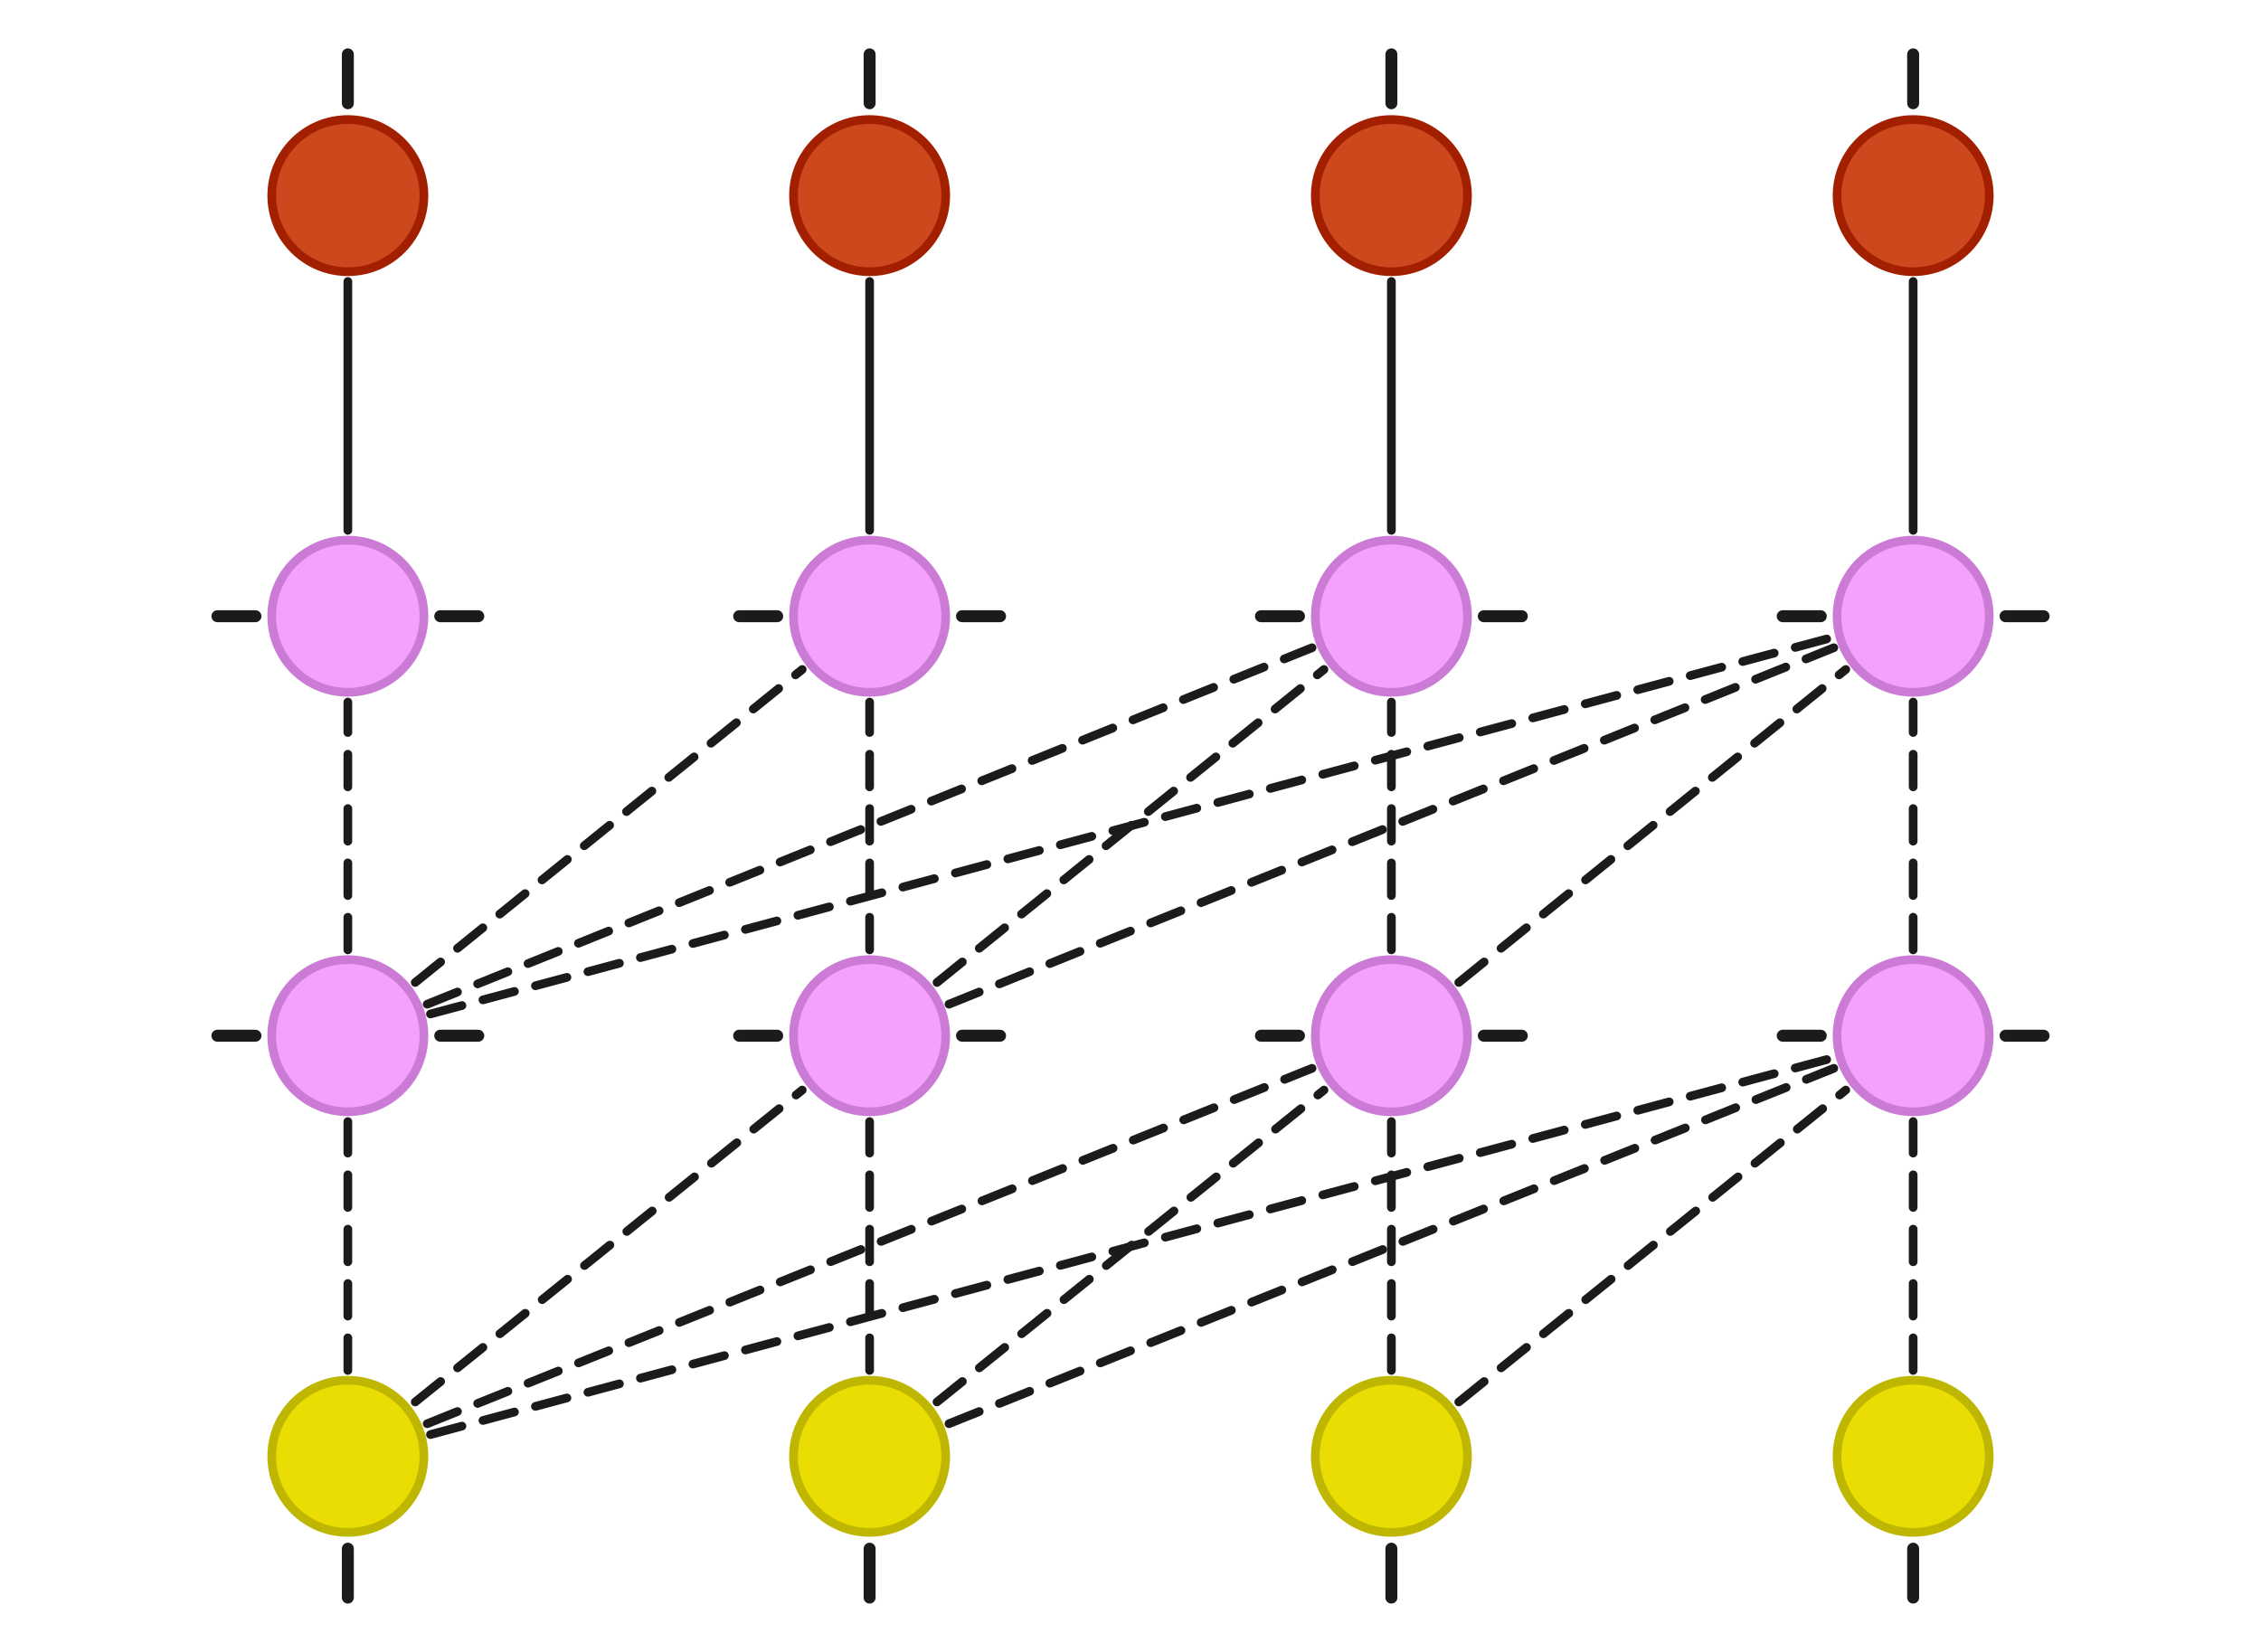
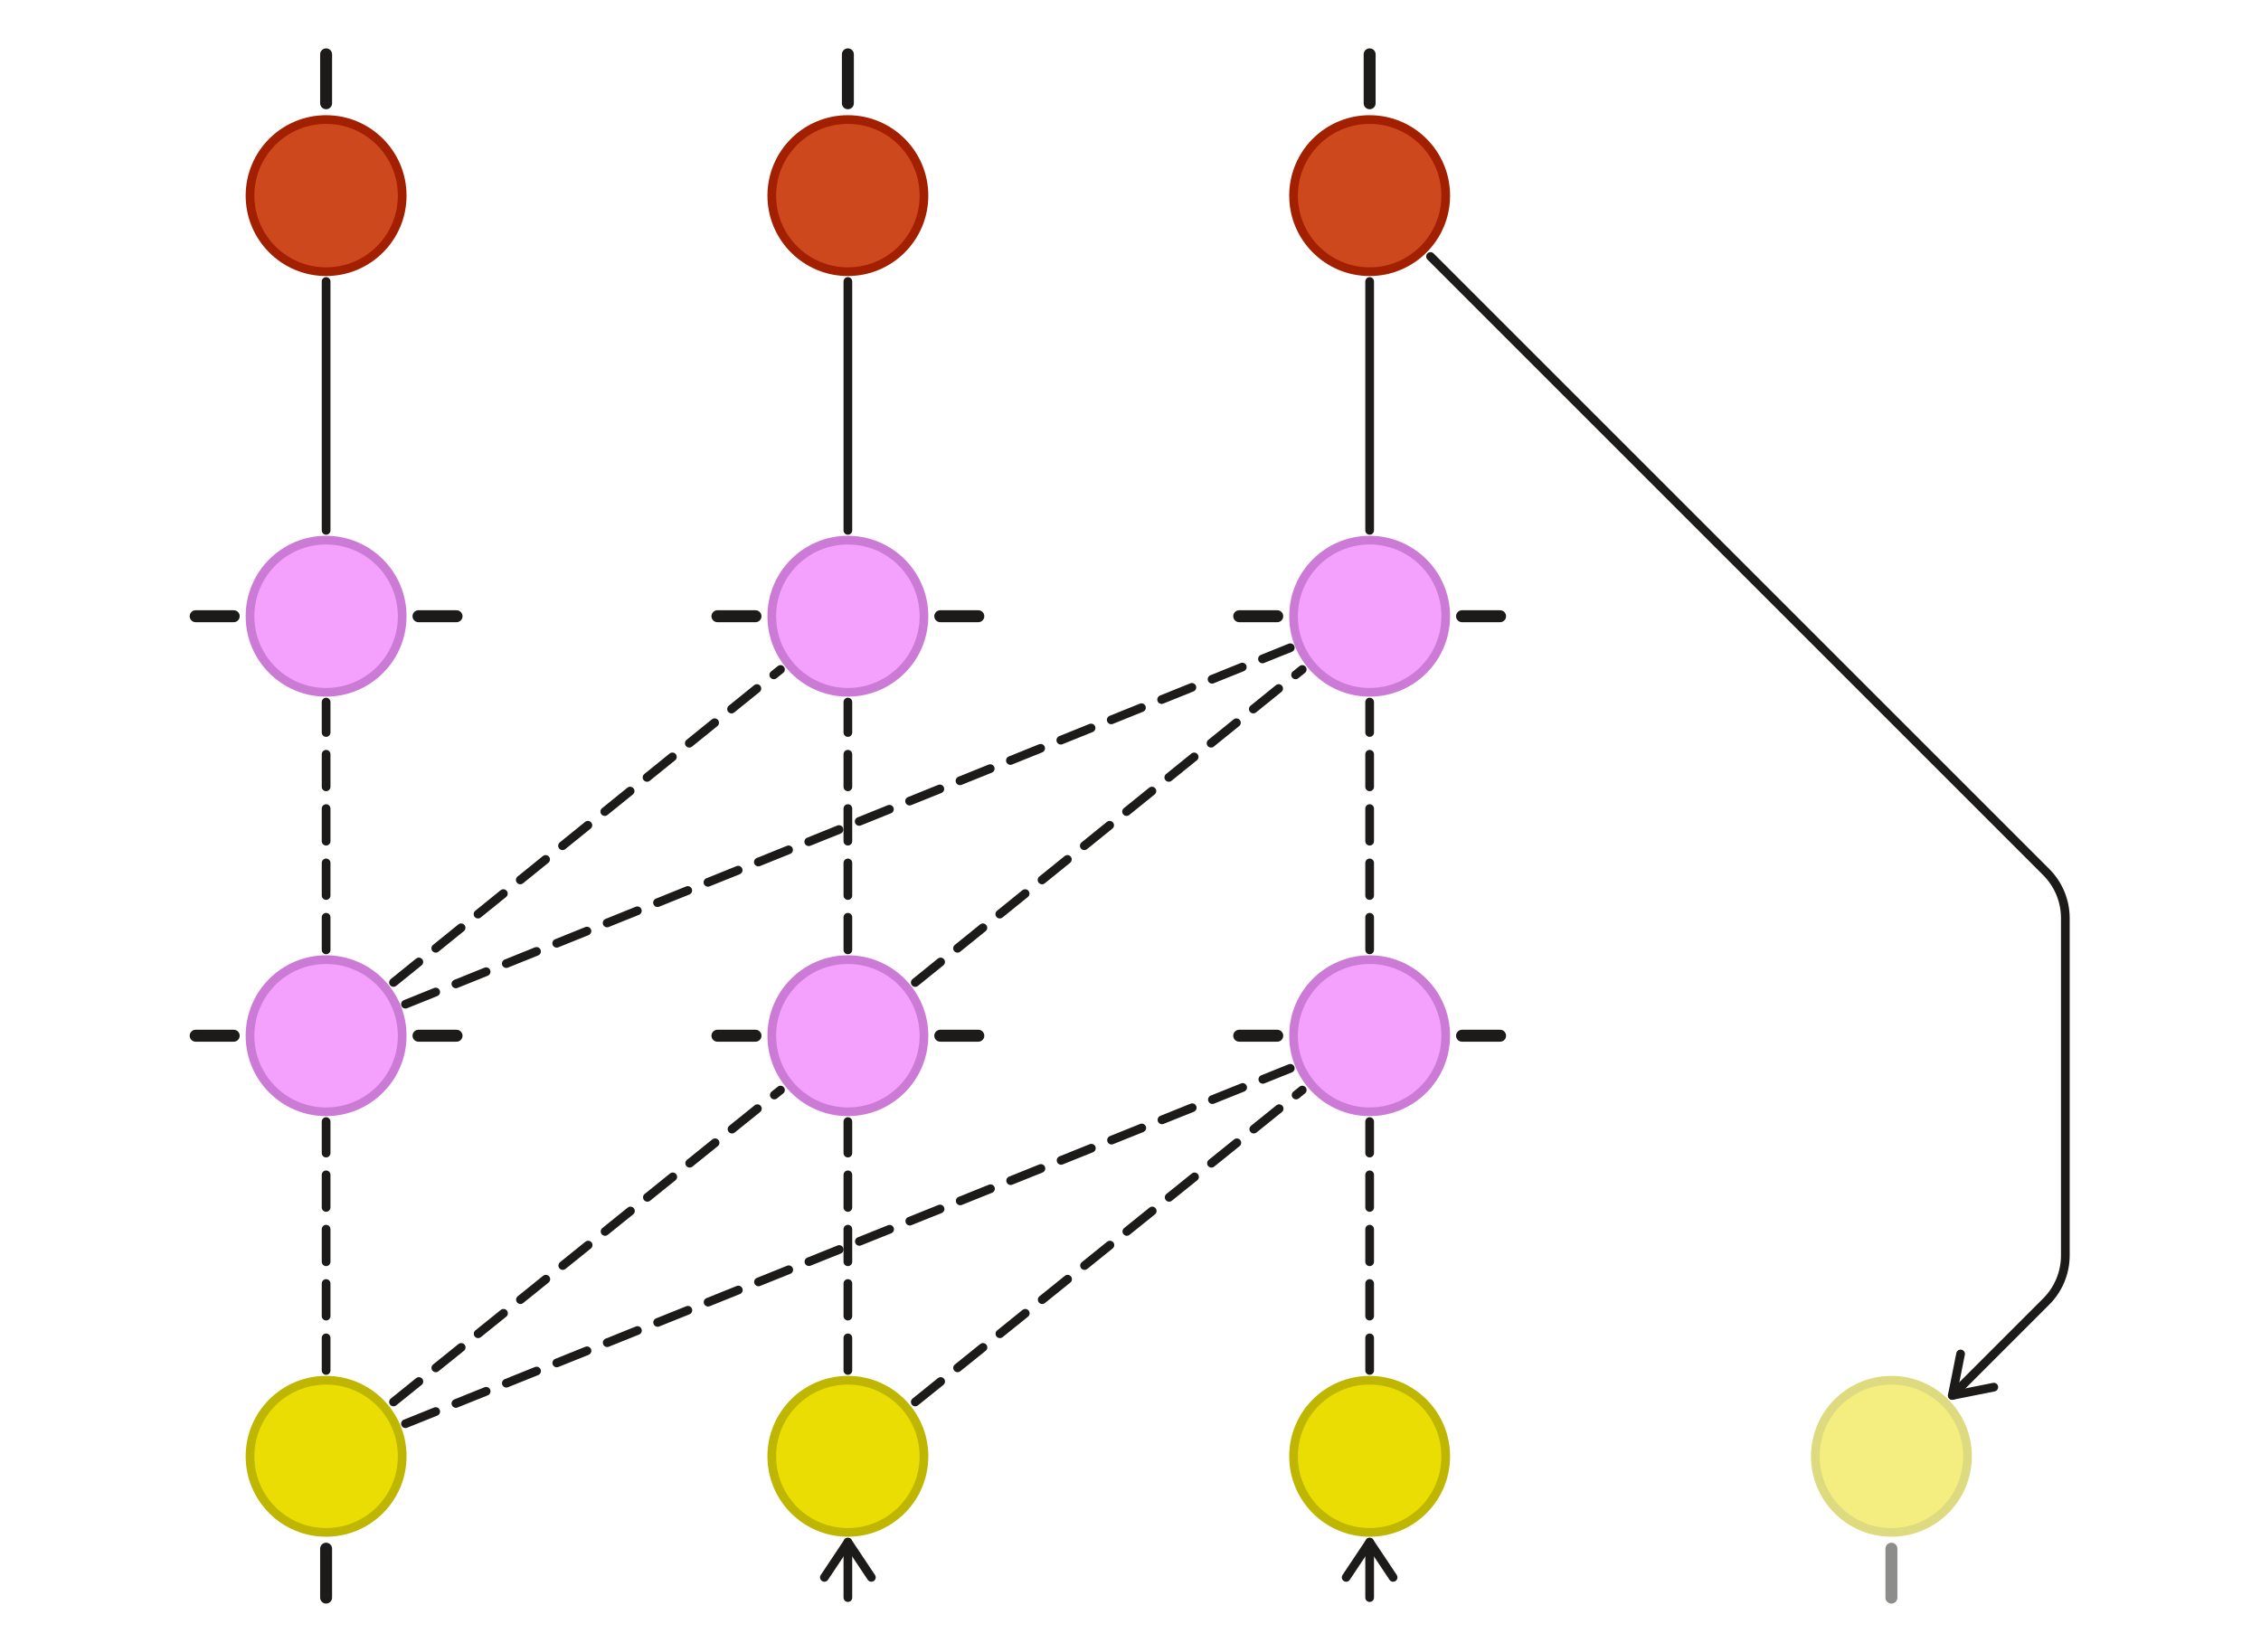
<svg xmlns="http://www.w3.org/2000/svg" viewBox="0 0 208 152" width="416" height="304" role="img">
  <defs>
    <marker id="arr-gpt" viewBox="0 0 10 10" refX="8" refY="5" markerUnits="userSpaceOnUse" markerWidth="5.4" markerHeight="5.4" orient="auto-start-reverse">
      <path d="M2 1L8 5L2 9" fill="none" stroke="#1C1B19" stroke-width="1.481" stroke-linecap="round" stroke-linejoin="round" />
    </marker>
  </defs>
  <g fill="none" stroke="#1C1B19" stroke-width="0.8" stroke-linecap="round" stroke-linejoin="round">
-     <line x1="32" y1="48.8" x2="32" y2="25.9" />
-     <line x1="80" y1="48.8" x2="80" y2="25.9" />
-     <line x1="128" y1="48.8" x2="128" y2="25.9" />
-     <line x1="176" y1="48.8" x2="176" y2="25.9" />
+     <line x1="30" y1="48.8" x2="30" y2="25.9" />
+     <line x1="78" y1="48.8" x2="78" y2="25.9" />
+     <line x1="126" y1="48.8" x2="126" y2="25.9" />
  </g>
  <g fill="none" stroke="#1C1B19" stroke-width="0.8" stroke-linecap="round" stroke-linejoin="round" stroke-dasharray="3 2">
-     <line x1="32" y1="126.1" x2="32" y2="103.2" />
-     <line x1="38.2" y1="129" x2="73.8" y2="100.3" />
-     <line x1="80" y1="126.1" x2="80" y2="103.2" />
-     <line x1="39.3" y1="131" x2="120.7" y2="98.3" />
-     <line x1="86.2" y1="129" x2="121.8" y2="100.3" />
-     <line x1="128" y1="126.1" x2="128" y2="103.2" />
-     <line x1="39.6" y1="132" x2="168.4" y2="97.4" />
-     <line x1="87.3" y1="131" x2="168.7" y2="98.3" />
-     <line x1="134.2" y1="129" x2="169.8" y2="100.3" />
-     <line x1="176" y1="126.1" x2="176" y2="103.2" />
-     <line x1="32" y1="87.4" x2="32" y2="64.6" />
-     <line x1="38.2" y1="90.4" x2="73.8" y2="61.6" />
-     <line x1="80" y1="87.4" x2="80" y2="64.6" />
-     <line x1="39.3" y1="92.4" x2="120.7" y2="59.6" />
-     <line x1="86.2" y1="90.4" x2="121.8" y2="61.6" />
-     <line x1="128" y1="87.4" x2="128" y2="64.6" />
-     <line x1="39.6" y1="93.3" x2="168.4" y2="58.7" />
-     <line x1="87.3" y1="92.4" x2="168.7" y2="59.6" />
-     <line x1="134.2" y1="90.4" x2="169.8" y2="61.6" />
-     <line x1="176" y1="87.4" x2="176" y2="64.6" />
+     <line x1="30" y1="126.1" x2="30" y2="103.2" />
+     <line x1="36.2" y1="129" x2="71.8" y2="100.3" />
+     <line x1="78" y1="126.1" x2="78" y2="103.2" />
+     <line x1="37.3" y1="131" x2="118.7" y2="98.3" />
+     <line x1="84.2" y1="129" x2="119.8" y2="100.3" />
+     <line x1="126" y1="126.1" x2="126" y2="103.2" />
+     <line x1="30" y1="87.4" x2="30" y2="64.6" />
+     <line x1="36.2" y1="90.4" x2="71.8" y2="61.6" />
+     <line x1="78" y1="87.4" x2="78" y2="64.6" />
+     <line x1="37.3" y1="92.4" x2="118.7" y2="59.6" />
+     <line x1="84.2" y1="90.4" x2="119.8" y2="61.6" />
+     <line x1="126" y1="87.4" x2="126" y2="64.6" />
  </g>
-   <circle cx="32" cy="134" r="7" fill="#E9DD03" stroke="#BEB600" stroke-width="0.8" />
+   <g fill="none" stroke="#1C1B19" stroke-width="0.8" stroke-linecap="round" stroke-linejoin="round">
+     <path d="M131.6,23.6 L188.2,80.2 A6,6 0 0 1 190,84.5 L190,115.5 A6,6 0 0 1 188.2,119.8 L179.6,128.4" marker-end="url(#arr-gpt)" />
+   </g>
+   <circle cx="30" cy="134" r="7" fill="#E9DD03" stroke="#BEB600" stroke-width="0.8" />
  <g stroke="#1C1B19" stroke-width="1.1" stroke-linecap="round">
-     <line x1="32" y1="142.5" x2="32" y2="147" />
+     <line x1="30" y1="142.5" x2="30" y2="147" />
  </g>
-   <circle cx="80" cy="134" r="7" fill="#E9DD03" stroke="#BEB600" stroke-width="0.8" />
+   <circle cx="78" cy="134" r="7" fill="#E9DD03" stroke="#BEB600" stroke-width="0.8" />
+   <circle cx="126" cy="134" r="7" fill="#E9DD03" stroke="#BEB600" stroke-width="0.8" />
+   <g opacity="0.5">
+     <circle cx="174" cy="134" r="7" fill="#E9DD03" stroke="#BEB600" stroke-width="0.8" />
+     <g stroke="#1C1B19" stroke-width="1.1" stroke-linecap="round">
+       <line x1="174" y1="142.5" x2="174" y2="147" />
+     </g>
+   </g>
+   <circle cx="30" cy="95.3" r="7" fill="#F4A1FD" stroke="#CB7BD5" stroke-width="0.8" />
  <g stroke="#1C1B19" stroke-width="1.1" stroke-linecap="round">
-     <line x1="80" y1="142.5" x2="80" y2="147" />
+     <line x1="38.5" y1="95.3" x2="42" y2="95.3" />
+     <line x1="21.5" y1="95.3" x2="18" y2="95.3" />
  </g>
-   <circle cx="128" cy="134" r="7" fill="#E9DD03" stroke="#BEB600" stroke-width="0.8" />
+   <circle cx="78" cy="95.3" r="7" fill="#F4A1FD" stroke="#CB7BD5" stroke-width="0.8" />
  <g stroke="#1C1B19" stroke-width="1.1" stroke-linecap="round">
-     <line x1="128" y1="142.5" x2="128" y2="147" />
+     <line x1="86.5" y1="95.3" x2="90" y2="95.3" />
+     <line x1="69.5" y1="95.3" x2="66" y2="95.3" />
  </g>
-   <circle cx="176" cy="134" r="7" fill="#E9DD03" stroke="#BEB600" stroke-width="0.8" />
+   <circle cx="126" cy="95.3" r="7" fill="#F4A1FD" stroke="#CB7BD5" stroke-width="0.8" />
  <g stroke="#1C1B19" stroke-width="1.1" stroke-linecap="round">
-     <line x1="176" y1="142.5" x2="176" y2="147" />
+     <line x1="134.5" y1="95.3" x2="138" y2="95.3" />
+     <line x1="117.5" y1="95.3" x2="114" y2="95.3" />
  </g>
-   <circle cx="32" cy="95.3" r="7" fill="#F4A1FD" stroke="#CB7BD5" stroke-width="0.8" />
+   <circle cx="30" cy="56.7" r="7" fill="#F4A1FD" stroke="#CB7BD5" stroke-width="0.8" />
  <g stroke="#1C1B19" stroke-width="1.1" stroke-linecap="round">
-     <line x1="40.5" y1="95.3" x2="44" y2="95.3" />
-     <line x1="23.5" y1="95.3" x2="20" y2="95.3" />
+     <line x1="38.5" y1="56.7" x2="42" y2="56.7" />
+     <line x1="21.5" y1="56.7" x2="18" y2="56.7" />
  </g>
-   <circle cx="80" cy="95.3" r="7" fill="#F4A1FD" stroke="#CB7BD5" stroke-width="0.8" />
+   <circle cx="78" cy="56.7" r="7" fill="#F4A1FD" stroke="#CB7BD5" stroke-width="0.8" />
  <g stroke="#1C1B19" stroke-width="1.1" stroke-linecap="round">
-     <line x1="88.5" y1="95.3" x2="92" y2="95.3" />
-     <line x1="71.5" y1="95.3" x2="68" y2="95.3" />
+     <line x1="86.5" y1="56.7" x2="90" y2="56.7" />
+     <line x1="69.5" y1="56.7" x2="66" y2="56.7" />
  </g>
-   <circle cx="128" cy="95.3" r="7" fill="#F4A1FD" stroke="#CB7BD5" stroke-width="0.8" />
+   <circle cx="126" cy="56.7" r="7" fill="#F4A1FD" stroke="#CB7BD5" stroke-width="0.8" />
  <g stroke="#1C1B19" stroke-width="1.1" stroke-linecap="round">
-     <line x1="136.5" y1="95.3" x2="140" y2="95.3" />
-     <line x1="119.5" y1="95.3" x2="116" y2="95.3" />
+     <line x1="134.5" y1="56.7" x2="138" y2="56.7" />
+     <line x1="117.5" y1="56.7" x2="114" y2="56.7" />
  </g>
-   <circle cx="176" cy="95.3" r="7" fill="#F4A1FD" stroke="#CB7BD5" stroke-width="0.8" />
+   <circle cx="30" cy="18" r="7" fill="#CE481E" stroke="#A21F00" stroke-width="0.8" />
  <g stroke="#1C1B19" stroke-width="1.1" stroke-linecap="round">
-     <line x1="184.5" y1="95.3" x2="188" y2="95.3" />
-     <line x1="167.5" y1="95.3" x2="164" y2="95.3" />
+     <line x1="30" y1="9.5" x2="30" y2="5" />
  </g>
-   <circle cx="32" cy="56.7" r="7" fill="#F4A1FD" stroke="#CB7BD5" stroke-width="0.8" />
+   <circle cx="78" cy="18" r="7" fill="#CE481E" stroke="#A21F00" stroke-width="0.8" />
  <g stroke="#1C1B19" stroke-width="1.1" stroke-linecap="round">
-     <line x1="40.5" y1="56.7" x2="44" y2="56.7" />
-     <line x1="23.5" y1="56.7" x2="20" y2="56.7" />
+     <line x1="78" y1="9.5" x2="78" y2="5" />
  </g>
-   <circle cx="80" cy="56.7" r="7" fill="#F4A1FD" stroke="#CB7BD5" stroke-width="0.8" />
+   <circle cx="126" cy="18" r="7" fill="#CE481E" stroke="#A21F00" stroke-width="0.8" />
  <g stroke="#1C1B19" stroke-width="1.1" stroke-linecap="round">
-     <line x1="88.5" y1="56.7" x2="92" y2="56.7" />
-     <line x1="71.5" y1="56.7" x2="68" y2="56.7" />
+     <line x1="126" y1="9.5" x2="126" y2="5" />
  </g>
-   <circle cx="128" cy="56.7" r="7" fill="#F4A1FD" stroke="#CB7BD5" stroke-width="0.8" />
-   <g stroke="#1C1B19" stroke-width="1.1" stroke-linecap="round">
-     <line x1="136.5" y1="56.7" x2="140" y2="56.7" />
-     <line x1="119.5" y1="56.7" x2="116" y2="56.7" />
-   </g>
-   <circle cx="176" cy="56.7" r="7" fill="#F4A1FD" stroke="#CB7BD5" stroke-width="0.8" />
-   <g stroke="#1C1B19" stroke-width="1.1" stroke-linecap="round">
-     <line x1="184.5" y1="56.7" x2="188" y2="56.7" />
-     <line x1="167.5" y1="56.7" x2="164" y2="56.7" />
-   </g>
-   <circle cx="32" cy="18" r="7" fill="#CE481E" stroke="#A21F00" stroke-width="0.8" />
-   <g stroke="#1C1B19" stroke-width="1.1" stroke-linecap="round">
-     <line x1="32" y1="9.5" x2="32" y2="5" />
-   </g>
-   <circle cx="80" cy="18" r="7" fill="#CE481E" stroke="#A21F00" stroke-width="0.8" />
-   <g stroke="#1C1B19" stroke-width="1.1" stroke-linecap="round">
-     <line x1="80" y1="9.5" x2="80" y2="5" />
-   </g>
-   <circle cx="128" cy="18" r="7" fill="#CE481E" stroke="#A21F00" stroke-width="0.8" />
-   <g stroke="#1C1B19" stroke-width="1.1" stroke-linecap="round">
-     <line x1="128" y1="9.5" x2="128" y2="5" />
-   </g>
-   <circle cx="176" cy="18" r="7" fill="#CE481E" stroke="#A21F00" stroke-width="0.8" />
-   <g stroke="#1C1B19" stroke-width="1.1" stroke-linecap="round">
-     <line x1="176" y1="9.5" x2="176" y2="5" />
-   </g>
+   <line x1="78" y1="147" x2="78" y2="141.9" stroke="#1C1B19" stroke-width="0.8" stroke-linecap="round" marker-end="url(#arr-gpt)" />
+   <line x1="126" y1="147" x2="126" y2="141.9" stroke="#1C1B19" stroke-width="0.8" stroke-linecap="round" marker-end="url(#arr-gpt)" />
</svg>
